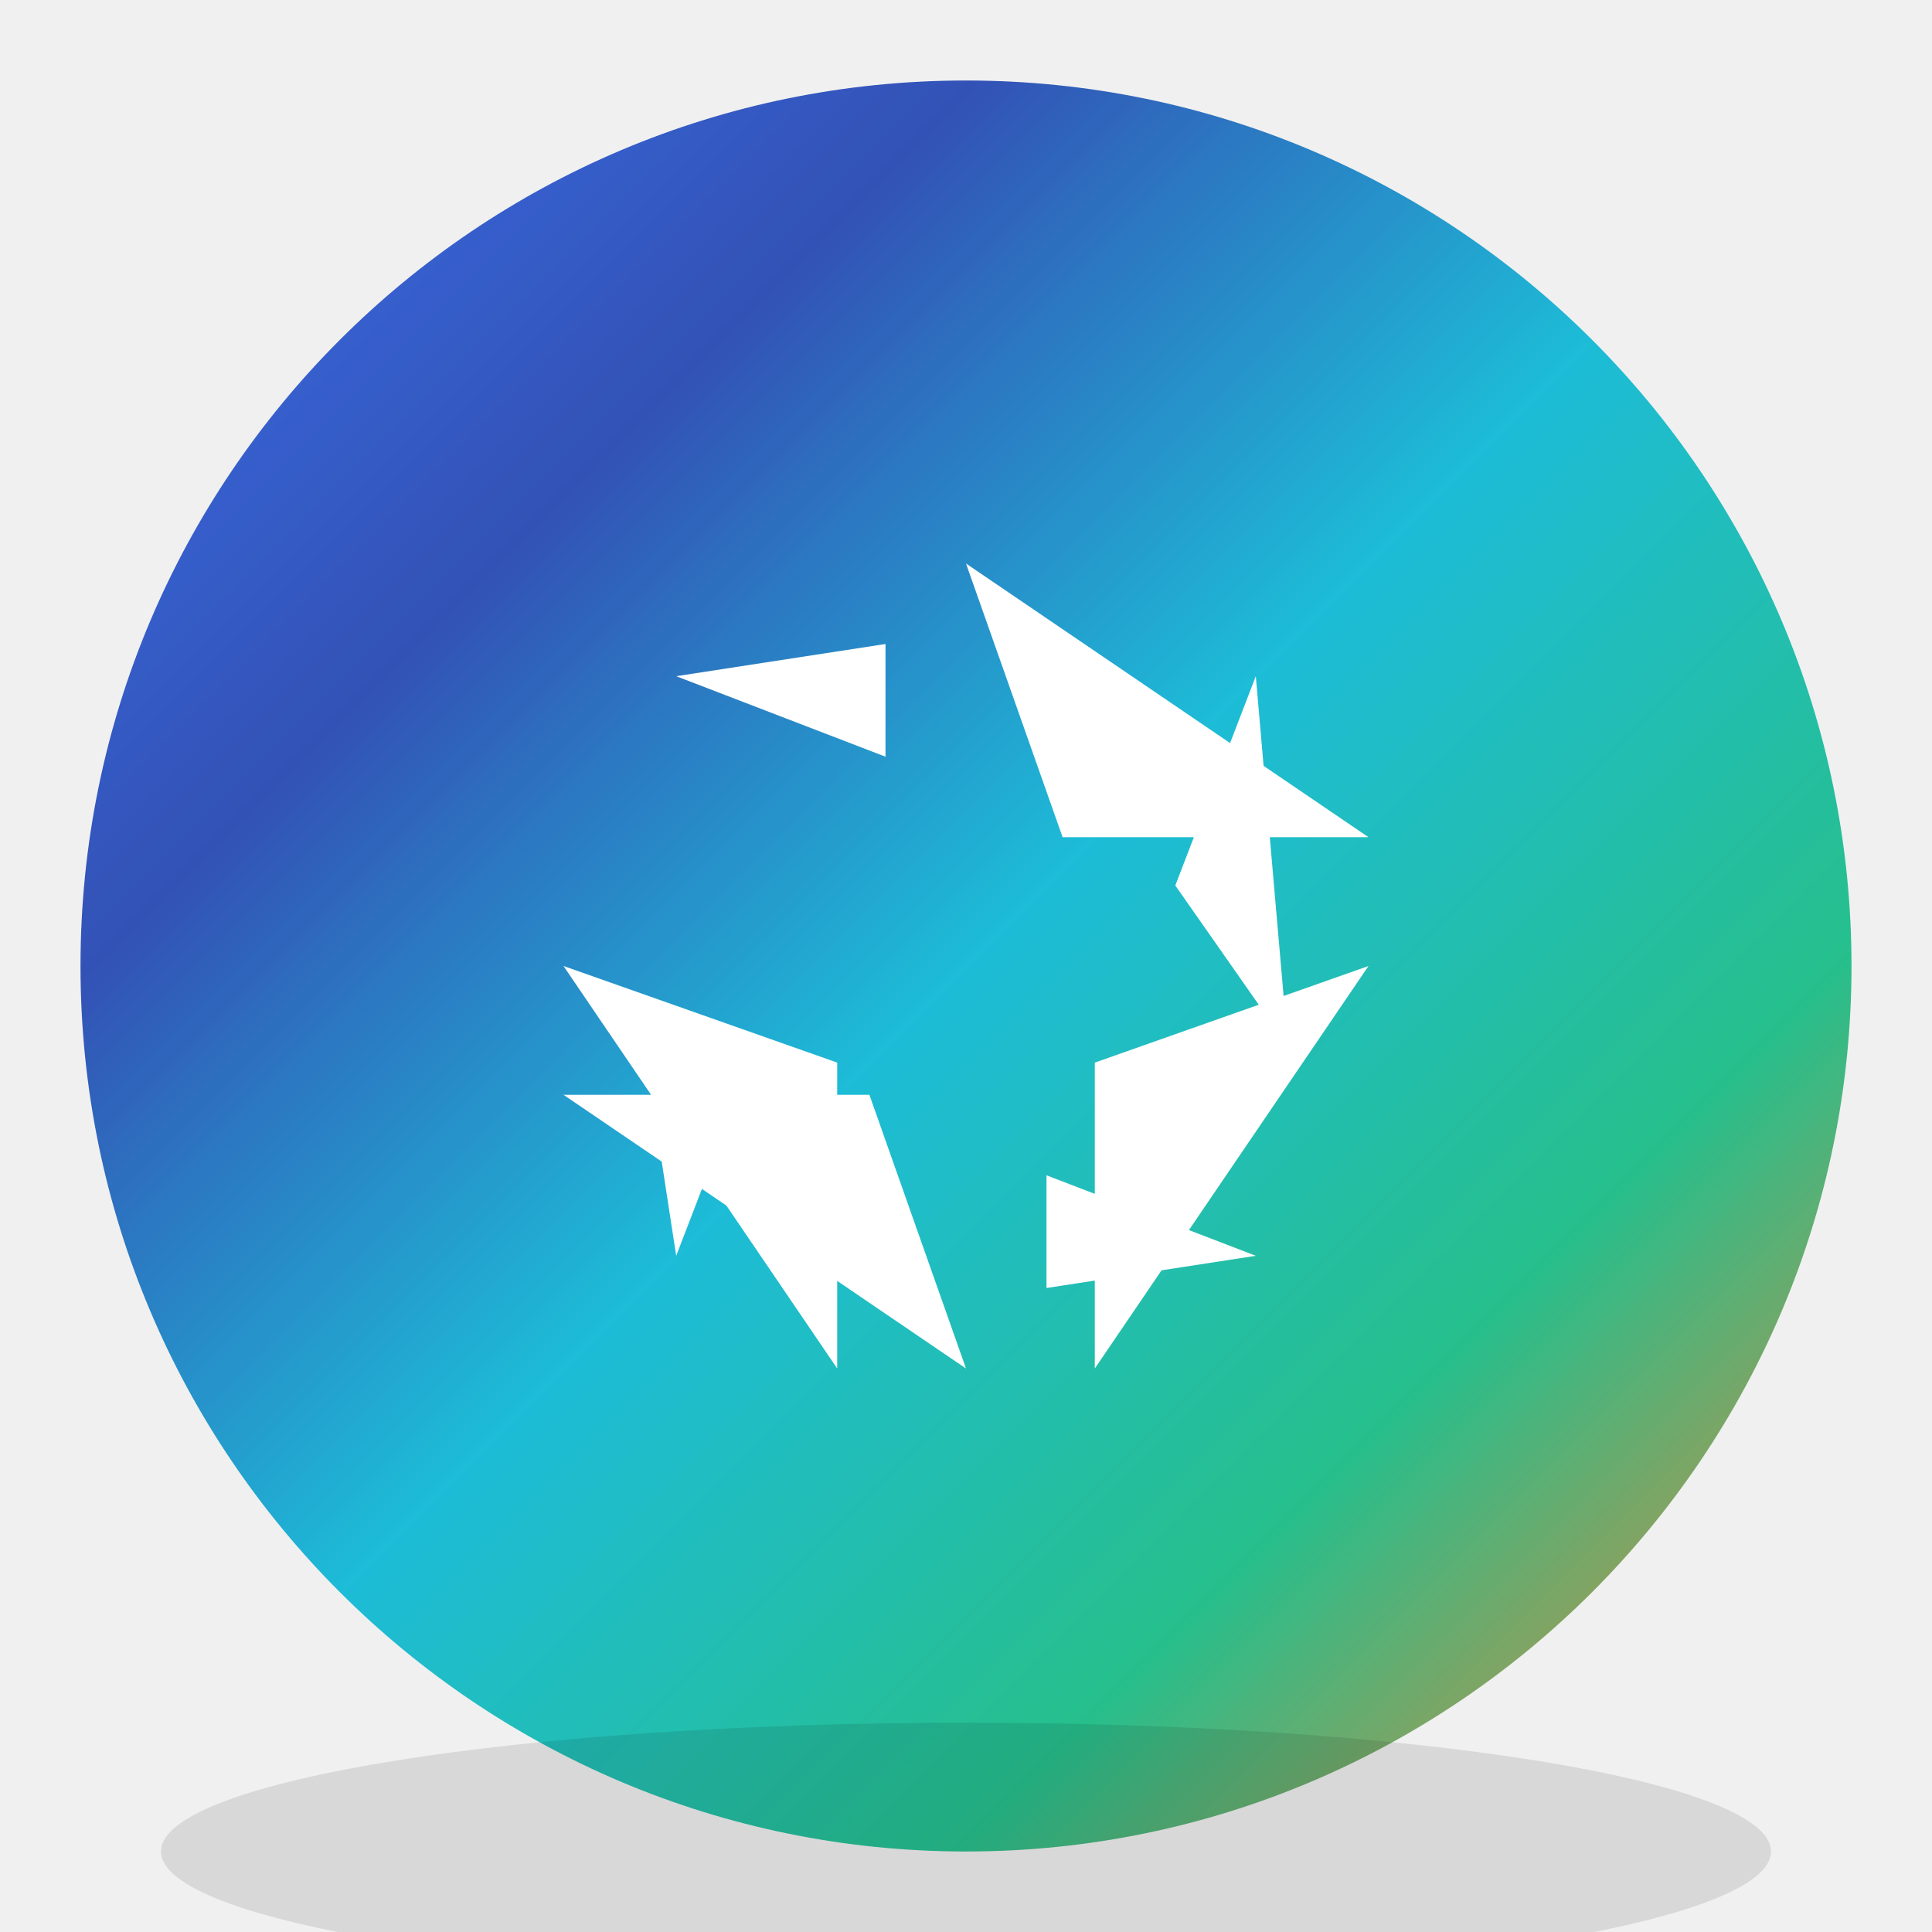
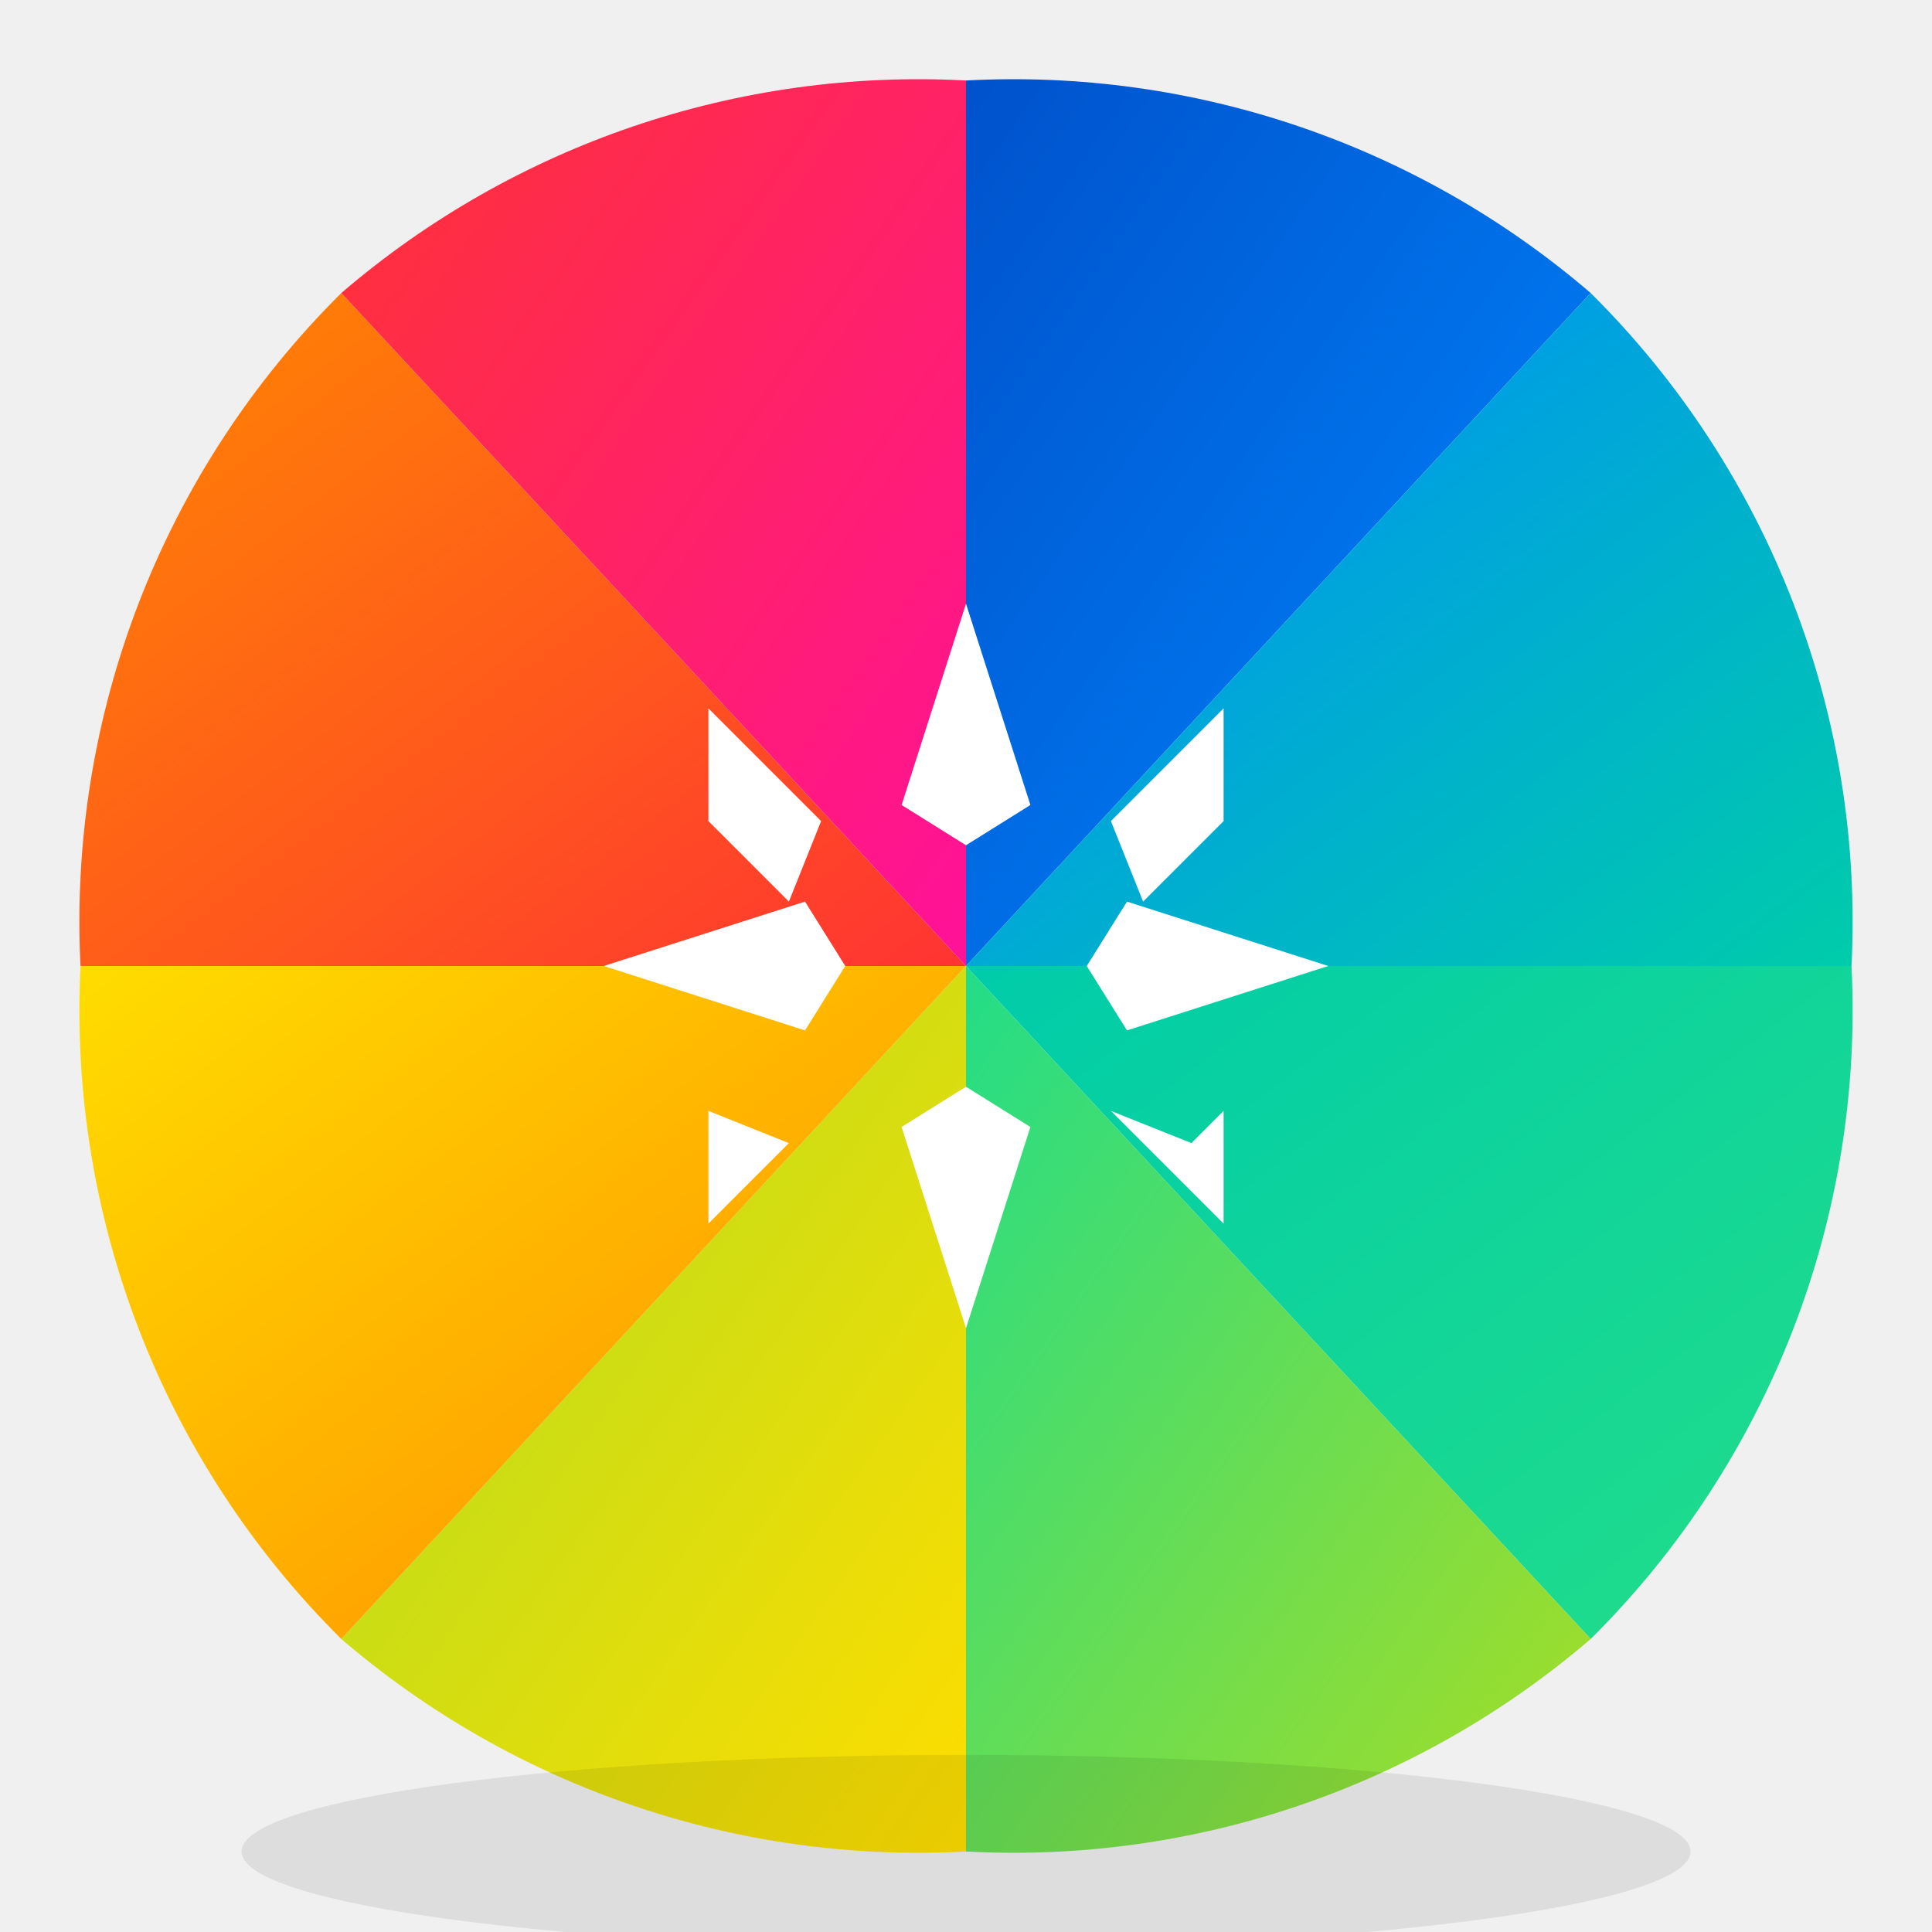
- <svg xmlns="http://www.w3.org/2000/svg" width="120" height="120" viewBox="0 0 120 120">
+ <svg xmlns="http://www.w3.org/2000/svg" width="240" height="240" viewBox="0 0 240 240">
  <defs>
-     <linearGradient id="grad1" x1="0%" y1="0%" x2="100%" y2="100%">
-       <stop offset="0%" style="stop-color:#2563eb;stop-opacity:1" />
-       <stop offset="25%" style="stop-color:#1e40af;stop-opacity:1" />
-       <stop offset="50%" style="stop-color:#06b6d4;stop-opacity:1" />
-       <stop offset="75%" style="stop-color:#10b981;stop-opacity:1" />
-       <stop offset="100%" style="stop-color:#f97316;stop-opacity:1" />
+     <linearGradient id="grad-blue" x1="0%" y1="0%" x2="100%" y2="100%">
+       <stop offset="0%" style="stop-color:#0052cc;stop-opacity:1" />
+       <stop offset="100%" style="stop-color:#0088ff;stop-opacity:1" />
    </linearGradient>
-     <linearGradient id="grad2" x1="100%" y1="0%" x2="0%" y2="100%">
-       <stop offset="0%" style="stop-color:#f97316;stop-opacity:1" />
-       <stop offset="50%" style="stop-color:#ec4899;stop-opacity:1" />
-       <stop offset="100%" style="stop-color:#2563eb;stop-opacity:1" />
+     <linearGradient id="grad-cyan" x1="0%" y1="0%" x2="100%" y2="100%">
+       <stop offset="0%" style="stop-color:#0088ff;stop-opacity:1" />
+       <stop offset="100%" style="stop-color:#00ccaa;stop-opacity:1" />
+     </linearGradient>
+     <linearGradient id="grad-green" x1="0%" y1="0%" x2="100%" y2="100%">
+       <stop offset="0%" style="stop-color:#00ccaa;stop-opacity:1" />
+       <stop offset="100%" style="stop-color:#22dd88;stop-opacity:1" />
+     </linearGradient>
+     <linearGradient id="grad-lime" x1="0%" y1="0%" x2="100%" y2="100%">
+       <stop offset="0%" style="stop-color:#22dd88;stop-opacity:1" />
+       <stop offset="100%" style="stop-color:#aadd22;stop-opacity:1" />
+     </linearGradient>
+     <linearGradient id="grad-yellow" x1="0%" y1="0%" x2="100%" y2="100%">
+       <stop offset="0%" style="stop-color:#aadd22;stop-opacity:1" />
+       <stop offset="100%" style="stop-color:#ffdd00;stop-opacity:1" />
+     </linearGradient>
+     <linearGradient id="grad-orange" x1="0%" y1="0%" x2="100%" y2="100%">
+       <stop offset="0%" style="stop-color:#ffdd00;stop-opacity:1" />
+       <stop offset="100%" style="stop-color:#ff8800;stop-opacity:1" />
+     </linearGradient>
+     <linearGradient id="grad-red" x1="0%" y1="0%" x2="100%" y2="100%">
+       <stop offset="0%" style="stop-color:#ff8800;stop-opacity:1" />
+       <stop offset="100%" style="stop-color:#ff3333;stop-opacity:1" />
+     </linearGradient>
+     <linearGradient id="grad-pink" x1="0%" y1="0%" x2="100%" y2="100%">
+       <stop offset="0%" style="stop-color:#ff3333;stop-opacity:1" />
+       <stop offset="100%" style="stop-color:#ff1199;stop-opacity:1" />
+     </linearGradient>
+     <linearGradient id="grad-magenta" x1="0%" y1="0%" x2="100%" y2="100%">
+       <stop offset="0%" style="stop-color:#ff1199;stop-opacity:1" />
+       <stop offset="100%" style="stop-color:#bb22ff;stop-opacity:1" />
+     </linearGradient>
+     <linearGradient id="grad-purple" x1="0%" y1="0%" x2="100%" y2="100%">
+       <stop offset="0%" style="stop-color:#bb22ff;stop-opacity:1" />
+       <stop offset="100%" style="stop-color:#0052cc;stop-opacity:1" />
    </linearGradient>
  </defs>
-   <circle cx="60" cy="60" r="55" fill="url(#grad1)" opacity="0.9" />
-   <g transform="translate(60, 60)">
-     <polygon points="0,-25 6,-8 25,-8" fill="white" />
-     <polygon points="18,-18 13,-5 20,5" fill="white" />
-     <polygon points="25,0 8,6 8,25" fill="white" />
-     <polygon points="18,18 5,13 5,20" fill="white" />
-     <polygon points="0,25 -6,8 -25,8" fill="white" />
-     <polygon points="-18,18 -13,5 -20,5" fill="white" />
-     <polygon points="-25,0 -8,6 -8,25" fill="white" />
-     <polygon points="-18,-18 -5,-13 -5,-20" fill="white" />
+   <circle cx="120" cy="120" r="110" fill="white" opacity="0.05" />
+   <path d="M 120 120 L 120 10 A 110 110 0 0 1 197.6 36.4 Z" fill="url(#grad-blue)" />
+   <path d="M 120 120 L 197.6 36.4 A 110 110 0 0 1 230 120 Z" fill="url(#grad-cyan)" />
+   <path d="M 120 120 L 230 120 A 110 110 0 0 1 197.6 203.6 Z" fill="url(#grad-green)" />
+   <path d="M 120 120 L 197.6 203.6 A 110 110 0 0 1 120 230 Z" fill="url(#grad-lime)" />
+   <path d="M 120 120 L 120 230 A 110 110 0 0 1 42.4 203.6 Z" fill="url(#grad-yellow)" />
+   <path d="M 120 120 L 42.4 203.6 A 110 110 0 0 1 10 120 Z" fill="url(#grad-orange)" />
+   <path d="M 120 120 L 10 120 A 110 110 0 0 1 42.4 36.4 Z" fill="url(#grad-red)" />
+   <path d="M 120 120 L 42.4 36.4 A 110 110 0 0 1 120 10 Z" fill="url(#grad-pink)" />
+   <g transform="translate(120, 120)">
+     <polygon points="0,-45 8,-20 0,-15 -8,-20" fill="white" />
+     <polygon points="32,-32 18,-18 22,-8 32,-18" fill="white" />
+     <polygon points="45,0 20,8 15,0 20,-8" fill="white" />
+     <polygon points="32,32 18,18 28,22 32,18" fill="white" />
+     <polygon points="0,45 -8,20 0,15 8,20" fill="white" />
+     <polygon points="-32,32 -18,18 -22,22 -32,18" fill="white" />
+     <polygon points="-45,0 -20,8 -15,0 -20,-8" fill="white" />
+     <polygon points="-32,-32 -18,-18 -22,-8 -32,-18" fill="white" />
  </g>
-   <ellipse cx="60" cy="115" rx="50" ry="8" fill="rgba(0,0,0,0.1)" />
+   <ellipse cx="120" cy="230" rx="90" ry="12" fill="rgba(0,0,0,0.08)" />
</svg>
